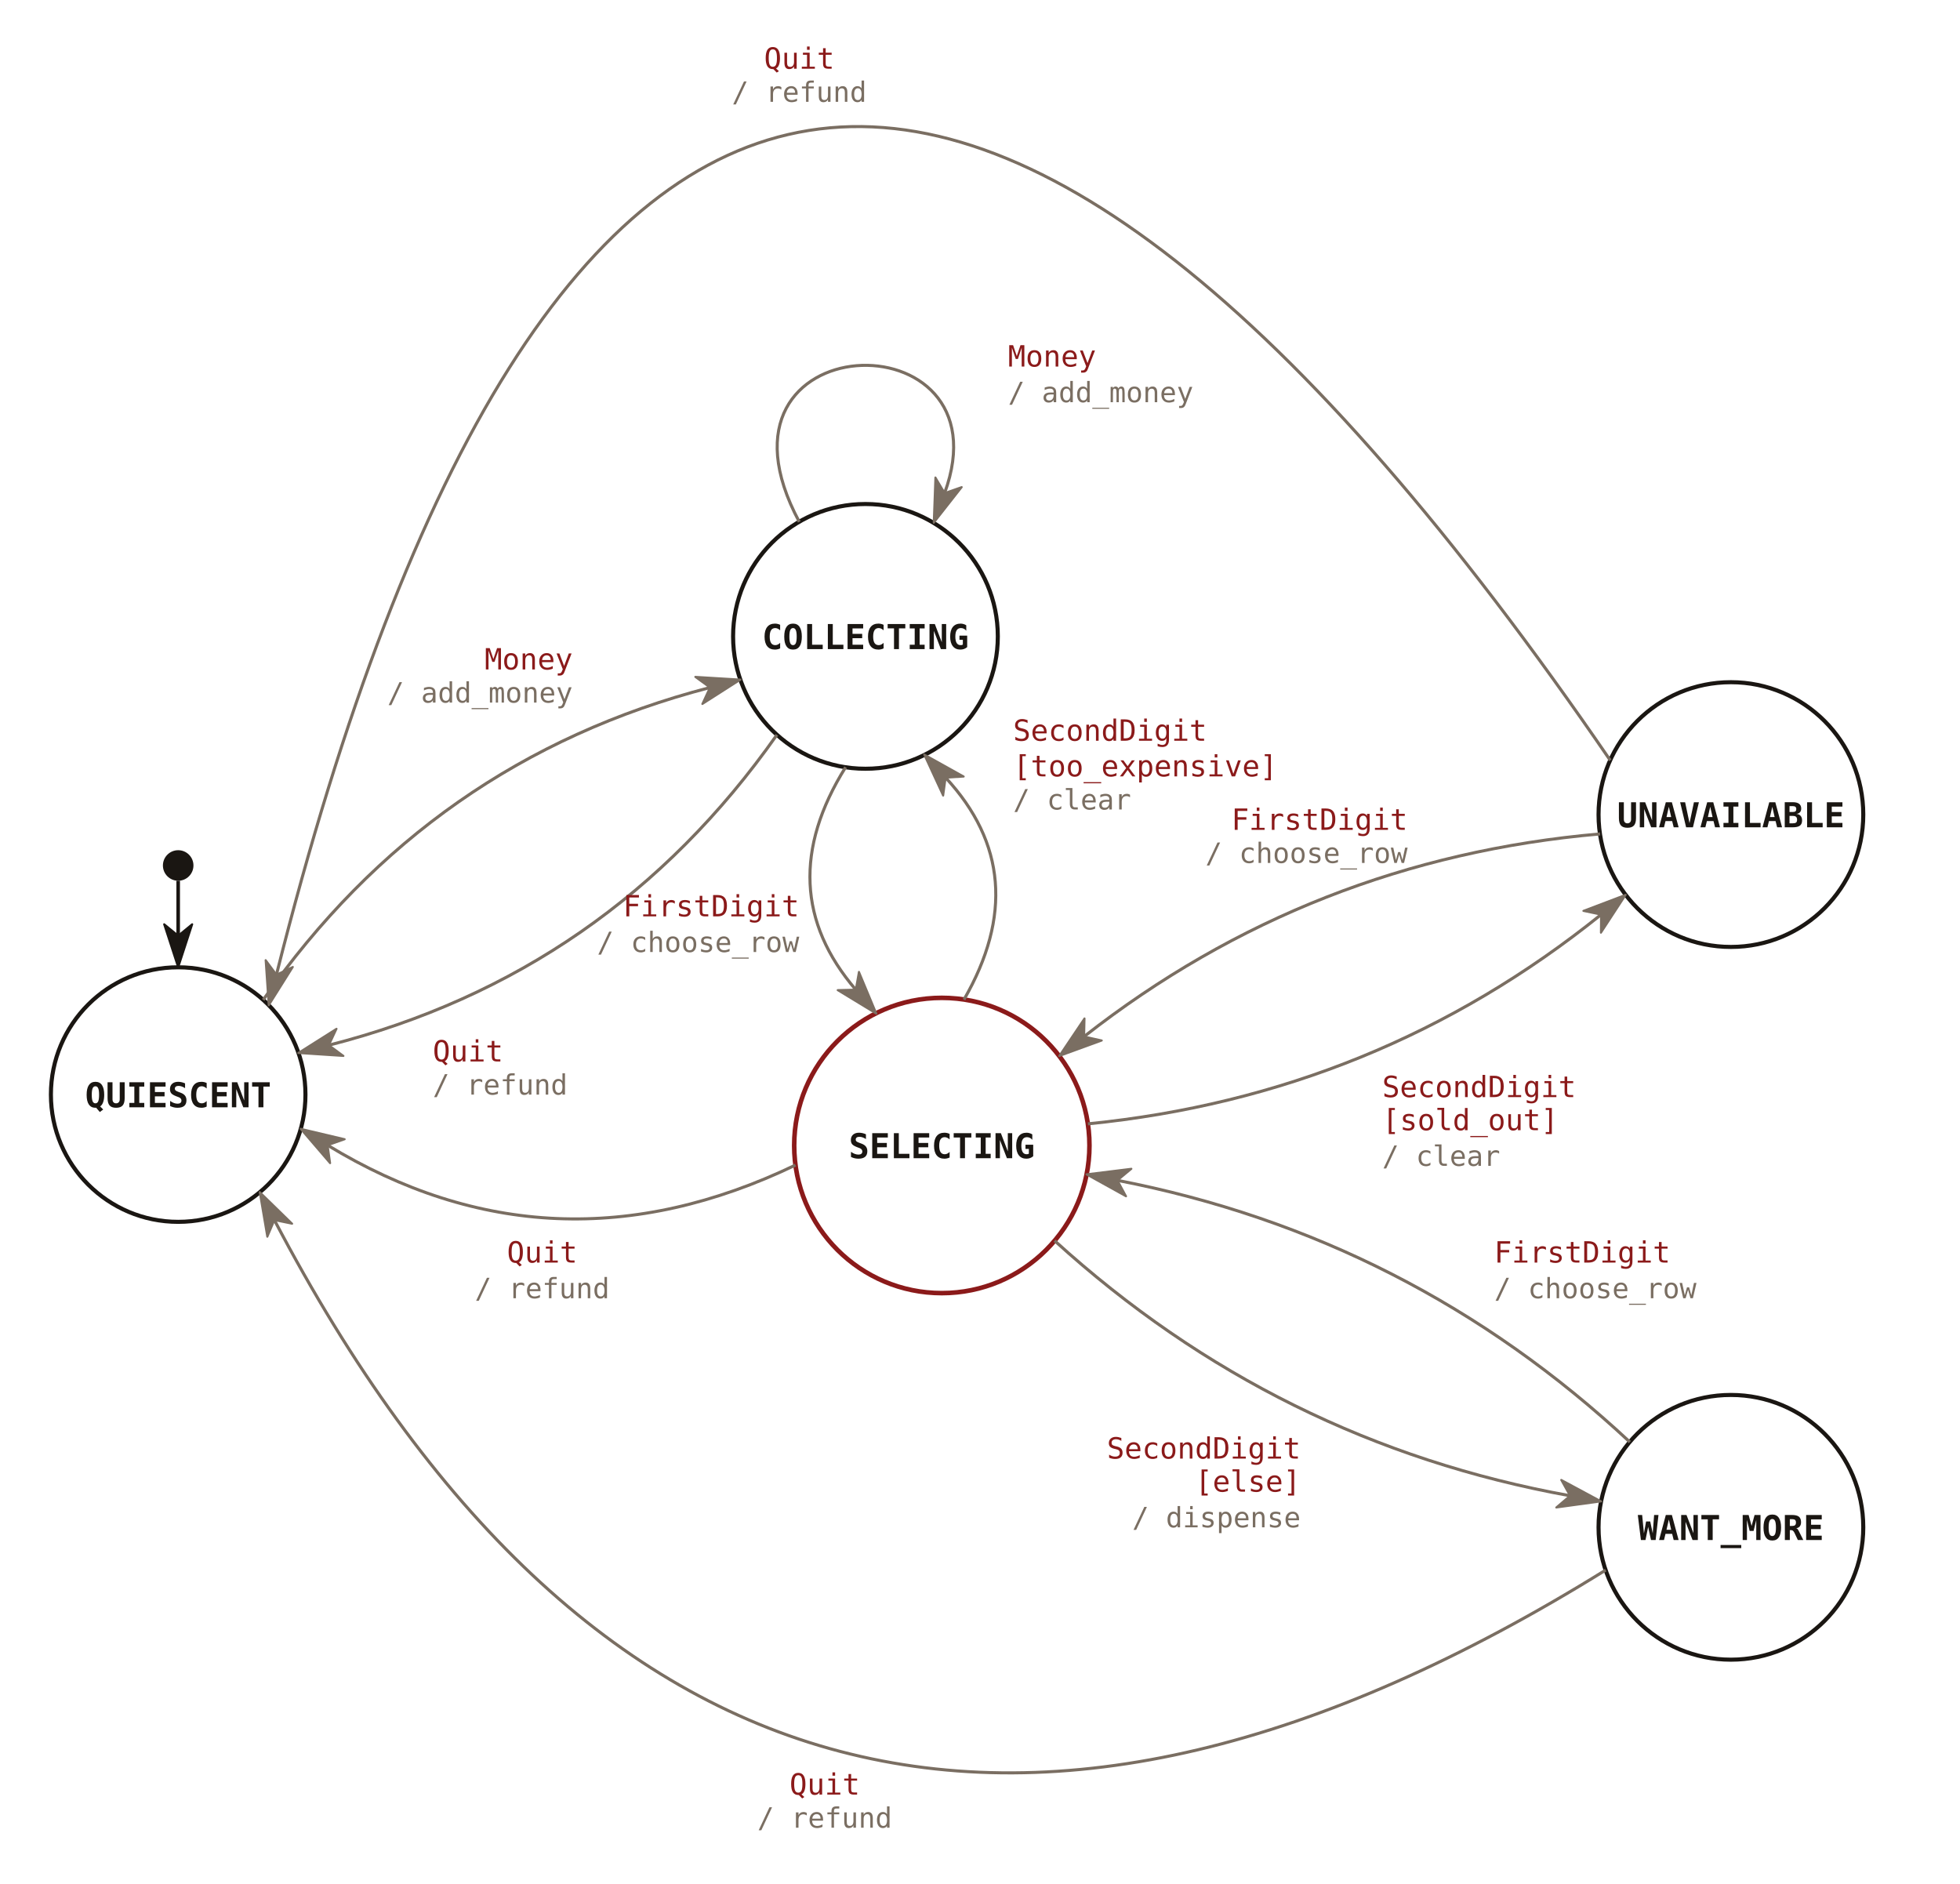
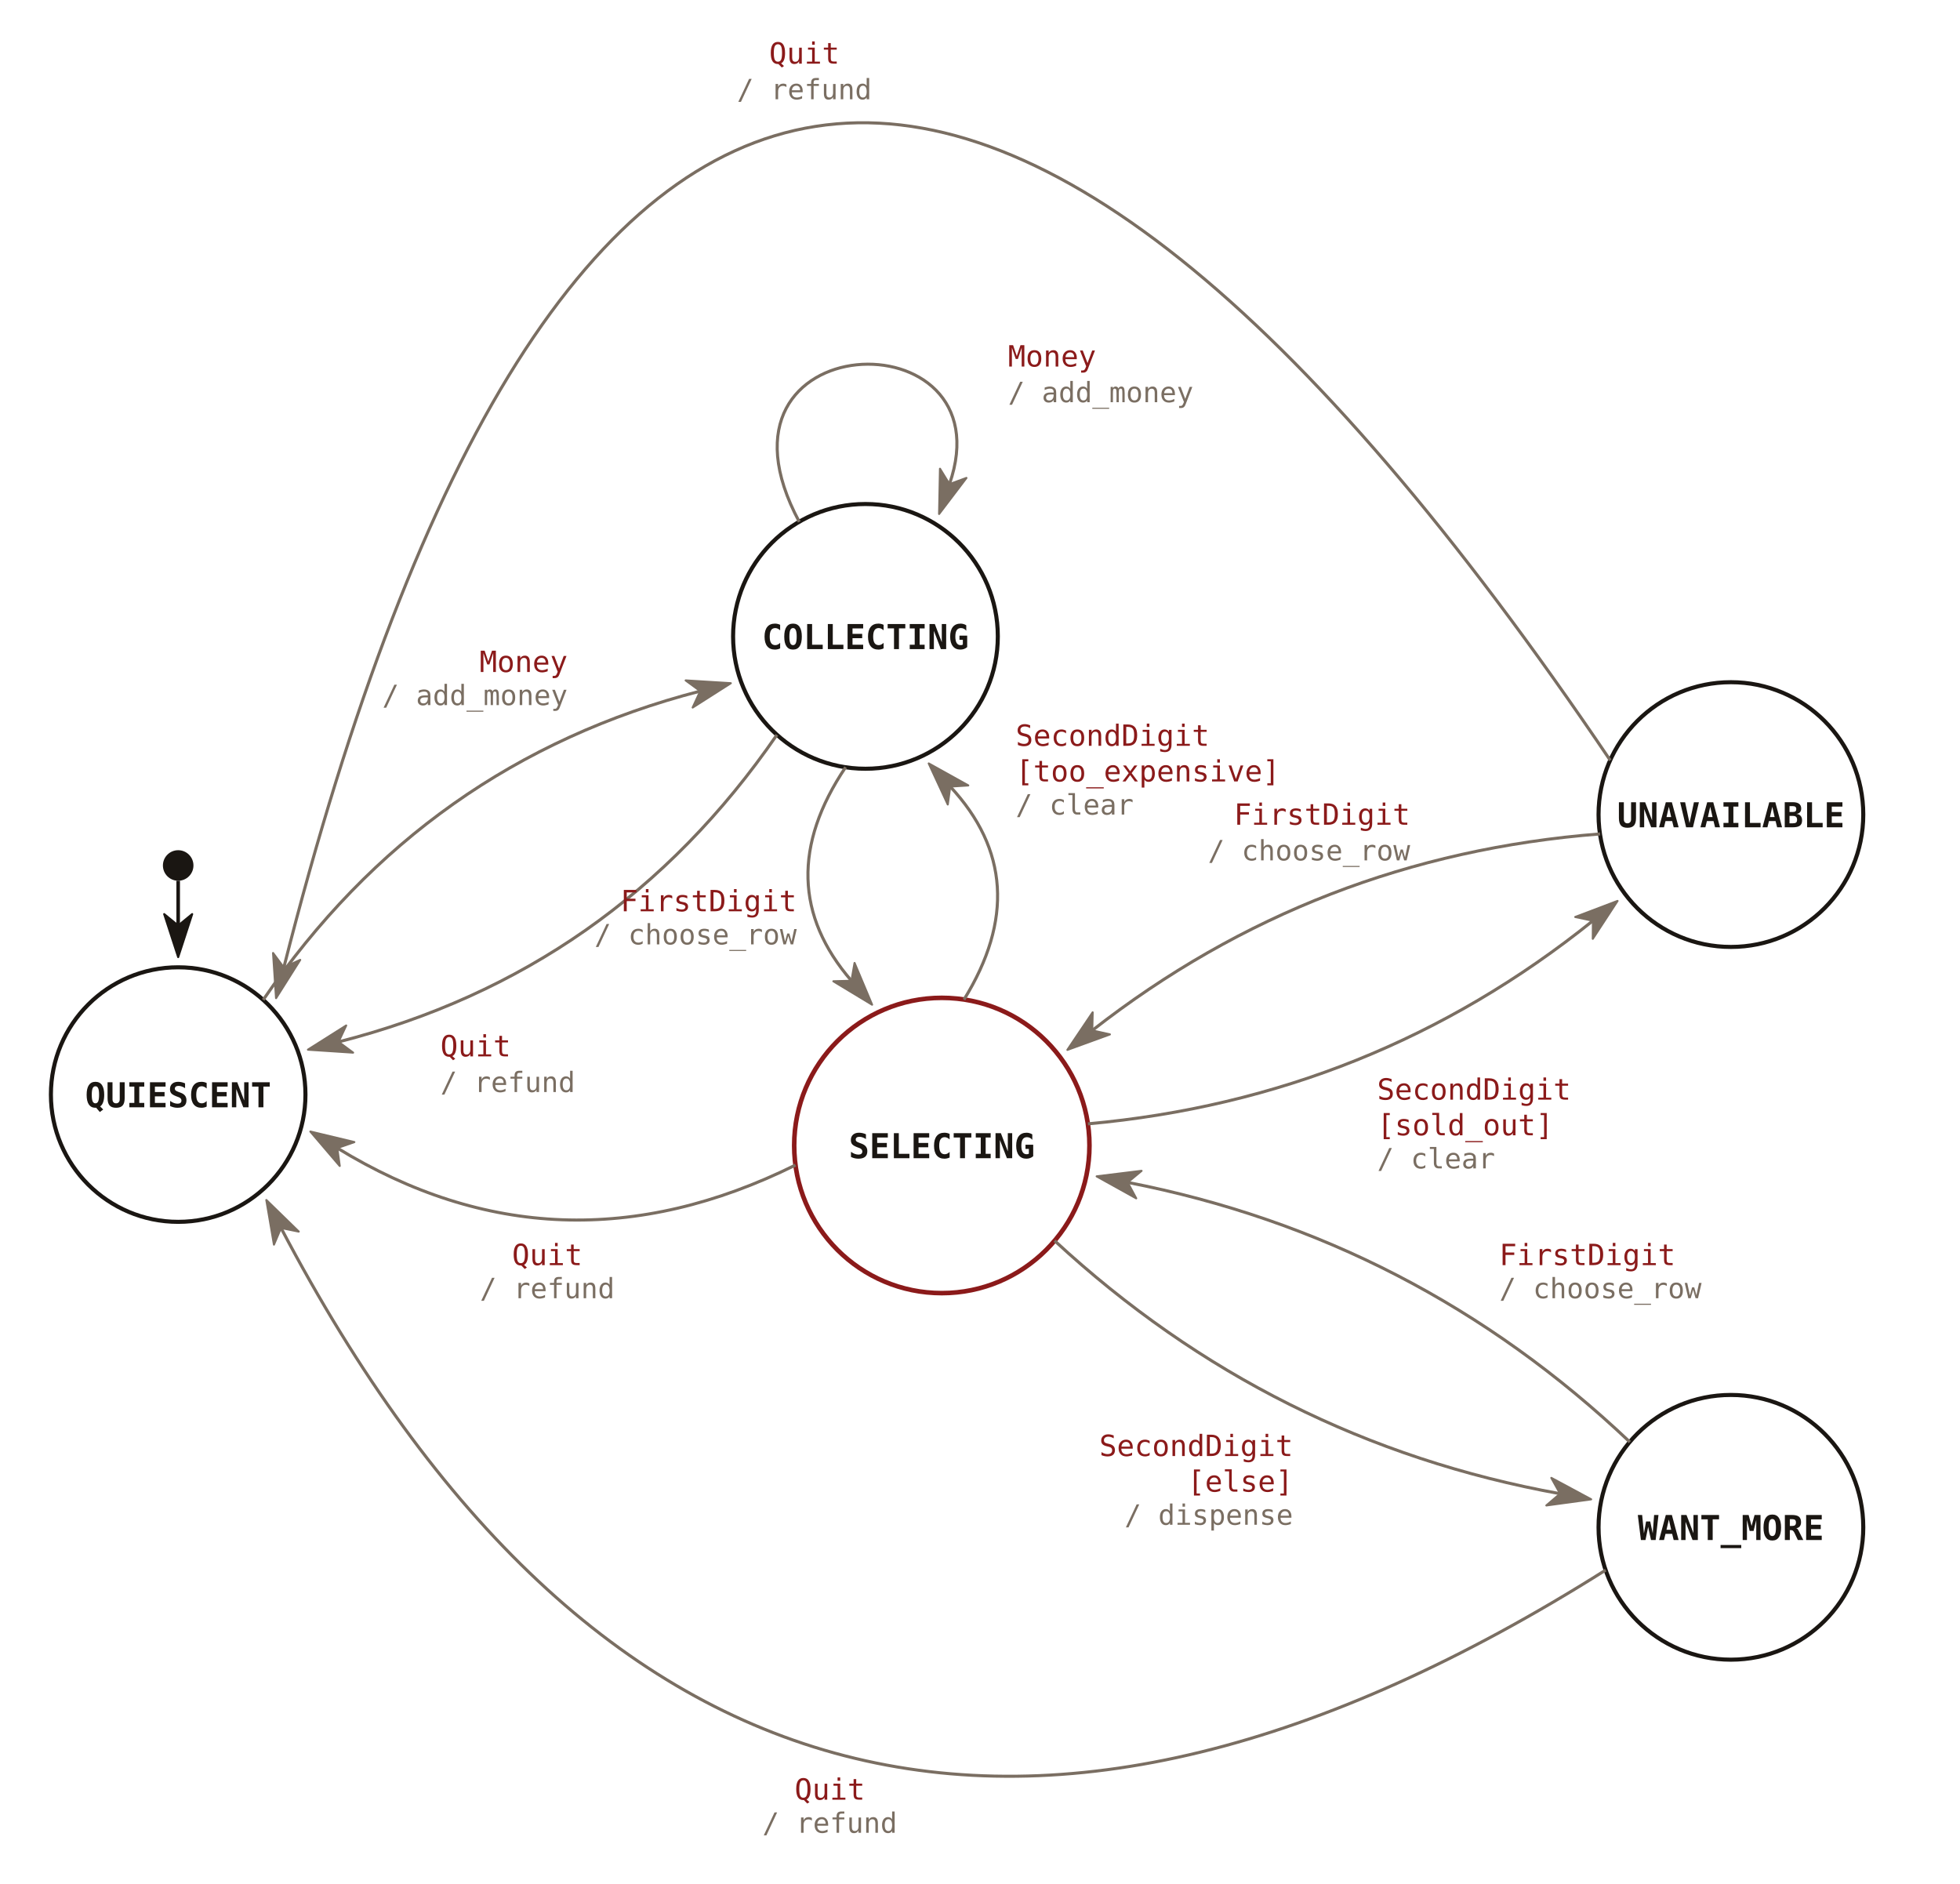
<svg xmlns="http://www.w3.org/2000/svg" viewBox="40 -100 770 740" font-family="'JetBrains Mono', Consolas, monospace">
  <defs>
    <marker id="sm-ink" viewBox="0 0 18 12" refX="5" refY="6" markerWidth="18" markerHeight="12" orient="auto" markerUnits="userSpaceOnUse">
      <path d="M0.5,0.5 L17.4,6 L0.5,11.5 L5,6 Z" fill="#1a1612" stroke="#1a1612" stroke-width="0.8" stroke-linejoin="round" />
    </marker>
    <marker id="sm-muted" viewBox="0 0 18 12" refX="5" refY="6" markerWidth="18" markerHeight="12" orient="auto" markerUnits="userSpaceOnUse">
      <path d="M0.5,0.5 L17.4,6 L0.5,11.5 L5,6 Z" fill="#7a6e62" stroke="#7a6e62" stroke-width="0.8" stroke-linejoin="round" />
    </marker>
  </defs>
  <circle cx="110" cy="330" r="50" fill="none" stroke="#1a1612" stroke-width="1.6" />
  <text x="110" y="335" font-size="13.5" font-weight="bold" fill="#1a1612" text-anchor="middle">QUIESCENT</text>
  <circle cx="380" cy="150" r="52" fill="none" stroke="#1a1612" stroke-width="1.6" />
  <text x="380" y="155" font-size="13.5" font-weight="bold" fill="#1a1612" text-anchor="middle">COLLECTING</text>
  <circle cx="410" cy="350" r="58" fill="none" stroke="#8b1a1a" stroke-width="1.8" />
  <text x="410" y="355" font-size="13.5" font-weight="bold" fill="#1a1612" text-anchor="middle">SELECTING</text>
  <circle cx="720" cy="220" r="52" fill="none" stroke="#1a1612" stroke-width="1.6" />
  <text x="720" y="225" font-size="13.5" font-weight="bold" fill="#1a1612" text-anchor="middle">UNAVAILABLE</text>
  <circle cx="720" cy="500" r="52" fill="none" stroke="#1a1612" stroke-width="1.6" />
  <text x="720" y="505" font-size="13.5" font-weight="bold" fill="#1a1612" text-anchor="middle">WANT_MORE</text>
  <circle cx="110" cy="240" r="6" fill="#1a1612" />
-   <line x1="110" y1="246" x2="110" y2="267.6" stroke="#1a1612" stroke-width="1.4" marker-end="url(#sm-ink)" />
-   <path d="M143.4,292.8 Q209.1,198.6 318.9,170.1" fill="none" stroke="#7a6e62" stroke-width="1.2" marker-end="url(#sm-muted)" />
-   <text x="265" y="163" font-size="11.5" fill="#8b1a1a" text-anchor="end">Money</text>
-   <text x="265" y="176" font-size="11" fill="#7a6e62" text-anchor="end">/ add_money</text>
-   <path d="M345.2,188.7 Q279.1,282.6 169.2,310.6" fill="none" stroke="#7a6e62" stroke-width="1.2" marker-end="url(#sm-muted)" />
-   <text x="210" y="317" font-size="11.5" fill="#8b1a1a" text-anchor="start">Quit</text>
-   <text x="210" y="330" font-size="11" fill="#7a6e62" text-anchor="start">/ refund</text>
-   <path d="M372.2,201.4 Q342.3,249.3 376.2,288.8" fill="none" stroke="#7a6e62" stroke-width="1.2" marker-end="url(#sm-muted)" />
-   <text x="354" y="260" font-size="11.5" fill="#8b1a1a" text-anchor="end">FirstDigit</text>
-   <text x="354" y="274" font-size="11" fill="#7a6e62" text-anchor="end">/ choose_row</text>
-   <path d="M418.7,292.7 Q446.9,243.7 411.5,205.5" fill="none" stroke="#7a6e62" stroke-width="1.2" marker-end="url(#sm-muted)" />
-   <text x="438" y="191" font-size="11.5" fill="#8b1a1a" text-anchor="start">SecondDigit</text>
-   <text x="438" y="205" font-size="11.5" fill="#8b1a1a" text-anchor="start">[too_expensive]</text>
-   <text x="438" y="218" font-size="11" fill="#7a6e62" text-anchor="start">/ clear</text>
-   <path d="M467.4,341.5 Q580.9,330.2 669.0,259.3" fill="none" stroke="#7a6e62" stroke-width="1.2" marker-end="url(#sm-muted)" />
-   <text x="583" y="331" font-size="11.5" fill="#8b1a1a" text-anchor="start">SecondDigit</text>
-   <text x="583" y="344" font-size="11.5" fill="#8b1a1a" text-anchor="start">[sold_out]</text>
-   <text x="583" y="358" font-size="11" fill="#7a6e62" text-anchor="start">/ clear</text>
-   <path d="M668.6,227.6 Q554.9,237.5 465.9,307.2" fill="none" stroke="#7a6e62" stroke-width="1.2" marker-end="url(#sm-muted)" />
-   <text x="593" y="226" font-size="11.5" fill="#8b1a1a" text-anchor="end">FirstDigit</text>
-   <text x="593" y="239" font-size="11" fill="#7a6e62" text-anchor="end">/ choose_row</text>
-   <path d="M454.3,387.4 Q541.6,466.8 656.8,487.6" fill="none" stroke="#7a6e62" stroke-width="1.2" marker-end="url(#sm-muted)" />
-   <text x="551" y="473" font-size="11.5" fill="#8b1a1a" text-anchor="end">SecondDigit</text>
-   <text x="551" y="486" font-size="11.5" fill="#8b1a1a" text-anchor="end">[else]</text>
-   <text x="551" y="500" font-size="11" fill="#7a6e62" text-anchor="end">/ dispense</text>
-   <path d="M680.3,466.5 Q594.0,386.0 479.0,363.7" fill="none" stroke="#7a6e62" stroke-width="1.2" marker-end="url(#sm-muted)" />
-   <text x="627" y="396" font-size="11.5" fill="#8b1a1a" text-anchor="start">FirstDigit</text>
-   <text x="627" y="410" font-size="11" fill="#7a6e62" text-anchor="start">/ choose_row</text>
-   <path d="M352.5,357.7 Q256.9,403.6 168.7,349.9" fill="none" stroke="#7a6e62" stroke-width="1.2" marker-end="url(#sm-muted)" />
-   <text x="253" y="396" font-size="11.5" fill="#8b1a1a" text-anchor="middle">Quit</text>
-   <text x="253" y="410" font-size="11" fill="#7a6e62" text-anchor="middle">/ refund</text>
-   <path d="M672.6,198.7 Q304.9,-338.3 148.6,282.9" fill="none" stroke="#7a6e62" stroke-width="1.2" marker-end="url(#sm-muted)" />
-   <text x="354" y="-73" font-size="11.5" fill="#8b1a1a" text-anchor="middle">Quit</text>
-   <text x="354" y="-60" font-size="11" fill="#7a6e62" text-anchor="middle">/ refund</text>
-   <path d="M670.8,516.8 Q330.7,728.0 147.8,379.3" fill="none" stroke="#7a6e62" stroke-width="1.2" marker-end="url(#sm-muted)" />
-   <text x="364" y="605" font-size="11.5" fill="#8b1a1a" text-anchor="middle">Quit</text>
-   <text x="364" y="618" font-size="11" fill="#7a6e62" text-anchor="middle">/ refund</text>
-   <path d="M354.0,105.0 C312.1,27.0 436.9,23.2 411.1,93.7" fill="none" stroke="#7a6e62" stroke-width="1.2" marker-end="url(#sm-muted)" />
+   <line x1="110" y1="246" x2="110" y2="263.6" stroke="#1a1612" stroke-width="1.4" marker-end="url(#sm-ink)" />
+   <path d="M143.4,292.8 Q207.1,199.4 315.1,171.5" fill="none" stroke="#7a6e62" stroke-width="1.2" marker-end="url(#sm-muted)" />
+   <text x="263" y="164" font-size="11.5" fill="#8b1a1a" text-anchor="end">Money</text>
+   <text x="263" y="177" font-size="11" fill="#7a6e62" text-anchor="end">/ add_money</text>
+   <path d="M345.2,188.7 Q281.1,281.8 173.0,309.3" fill="none" stroke="#7a6e62" stroke-width="1.2" marker-end="url(#sm-muted)" />
+   <text x="213" y="315" font-size="11.5" fill="#8b1a1a" text-anchor="start">Quit</text>
+   <text x="213" y="329" font-size="11" fill="#7a6e62" text-anchor="start">/ refund</text>
+   <path d="M372.2,201.4 Q341.5,247.1 374.5,285.3" fill="none" stroke="#7a6e62" stroke-width="1.2" marker-end="url(#sm-muted)" />
+   <text x="353" y="258" font-size="11.5" fill="#8b1a1a" text-anchor="end">FirstDigit</text>
+   <text x="353" y="271" font-size="11" fill="#7a6e62" text-anchor="end">/ choose_row</text>
+   <path d="M418.7,292.7 Q447.6,245.9 413.3,209.0" fill="none" stroke="#7a6e62" stroke-width="1.2" marker-end="url(#sm-muted)" />
+   <text x="439" y="193" font-size="11.5" fill="#8b1a1a" text-anchor="start">SecondDigit</text>
+   <text x="439" y="207" font-size="11.5" fill="#8b1a1a" text-anchor="start">[too_expensive]</text>
+   <text x="439" y="220" font-size="11" fill="#7a6e62" text-anchor="start">/ clear</text>
+   <path d="M467.4,341.5 Q579.1,331.4 665.8,261.7" fill="none" stroke="#7a6e62" stroke-width="1.2" marker-end="url(#sm-muted)" />
+   <text x="581" y="332" font-size="11.5" fill="#8b1a1a" text-anchor="start">SecondDigit</text>
+   <text x="581" y="346" font-size="11.5" fill="#8b1a1a" text-anchor="start">[sold_out]</text>
+   <text x="581" y="359" font-size="11" fill="#7a6e62" text-anchor="start">/ clear</text>
+   <path d="M668.6,227.6 Q556.7,236.3 469.1,304.8" fill="none" stroke="#7a6e62" stroke-width="1.2" marker-end="url(#sm-muted)" />
+   <text x="594" y="224" font-size="11.5" fill="#8b1a1a" text-anchor="end">FirstDigit</text>
+   <text x="594" y="238" font-size="11" fill="#7a6e62" text-anchor="end">/ choose_row</text>
+   <path d="M454.3,387.4 Q539.6,466.3 652.9,486.8" fill="none" stroke="#7a6e62" stroke-width="1.2" marker-end="url(#sm-muted)" />
+   <text x="548" y="472" font-size="11.5" fill="#8b1a1a" text-anchor="end">SecondDigit</text>
+   <text x="548" y="486" font-size="11.5" fill="#8b1a1a" text-anchor="end">[else]</text>
+   <text x="548" y="499" font-size="11" fill="#7a6e62" text-anchor="end">/ dispense</text>
+   <path d="M680.3,466.5 Q596.0,386.5 483.0,364.5" fill="none" stroke="#7a6e62" stroke-width="1.2" marker-end="url(#sm-muted)" />
+   <text x="629" y="397" font-size="11.5" fill="#8b1a1a" text-anchor="start">FirstDigit</text>
+   <text x="629" y="410" font-size="11" fill="#7a6e62" text-anchor="start">/ choose_row</text>
+   <path d="M352.5,357.7 Q259.0,404.0 172.5,351.0" fill="none" stroke="#7a6e62" stroke-width="1.2" marker-end="url(#sm-muted)" />
+   <text x="255" y="397" font-size="11.5" fill="#8b1a1a" text-anchor="middle">Quit</text>
+   <text x="255" y="410" font-size="11" fill="#7a6e62" text-anchor="middle">/ refund</text>
+   <path d="M672.6,198.7 Q308.8,-340.1 151.5,280.1" fill="none" stroke="#7a6e62" stroke-width="1.2" marker-end="url(#sm-muted)" />
+   <text x="356" y="-75" font-size="11.5" fill="#8b1a1a" text-anchor="middle">Quit</text>
+   <text x="356" y="-61" font-size="11" fill="#7a6e62" text-anchor="middle">/ refund</text>
+   <path d="M670.8,516.8 Q333.1,729.9 150.4,382.4" fill="none" stroke="#7a6e62" stroke-width="1.2" marker-end="url(#sm-muted)" />
+   <text x="366" y="607" font-size="11.5" fill="#8b1a1a" text-anchor="middle">Quit</text>
+   <text x="366" y="620" font-size="11" fill="#7a6e62" text-anchor="middle">/ refund</text>
+   <path d="M354.0,105.0 C312.2,27.2 436.3,23.2 413.0,90.2" fill="none" stroke="#7a6e62" stroke-width="1.2" marker-end="url(#sm-muted)" />
  <text x="436" y="44" font-size="11.5" fill="#8b1a1a" text-anchor="start">Money</text>
  <text x="436" y="58" font-size="11" fill="#7a6e62" text-anchor="start">/ add_money</text>
</svg>
